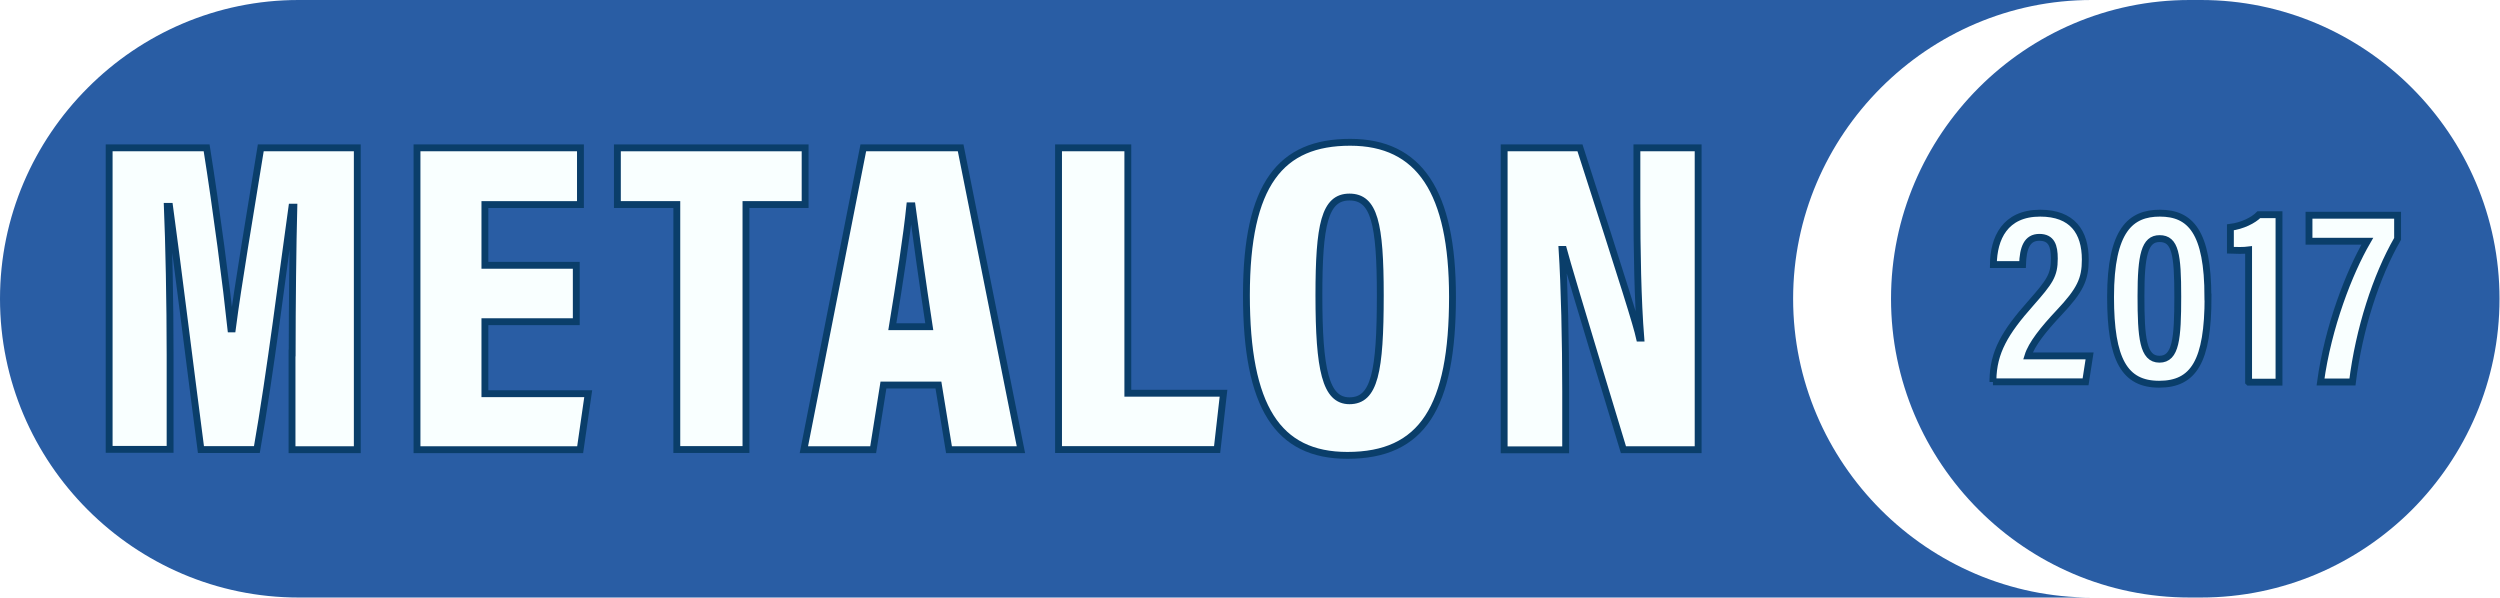
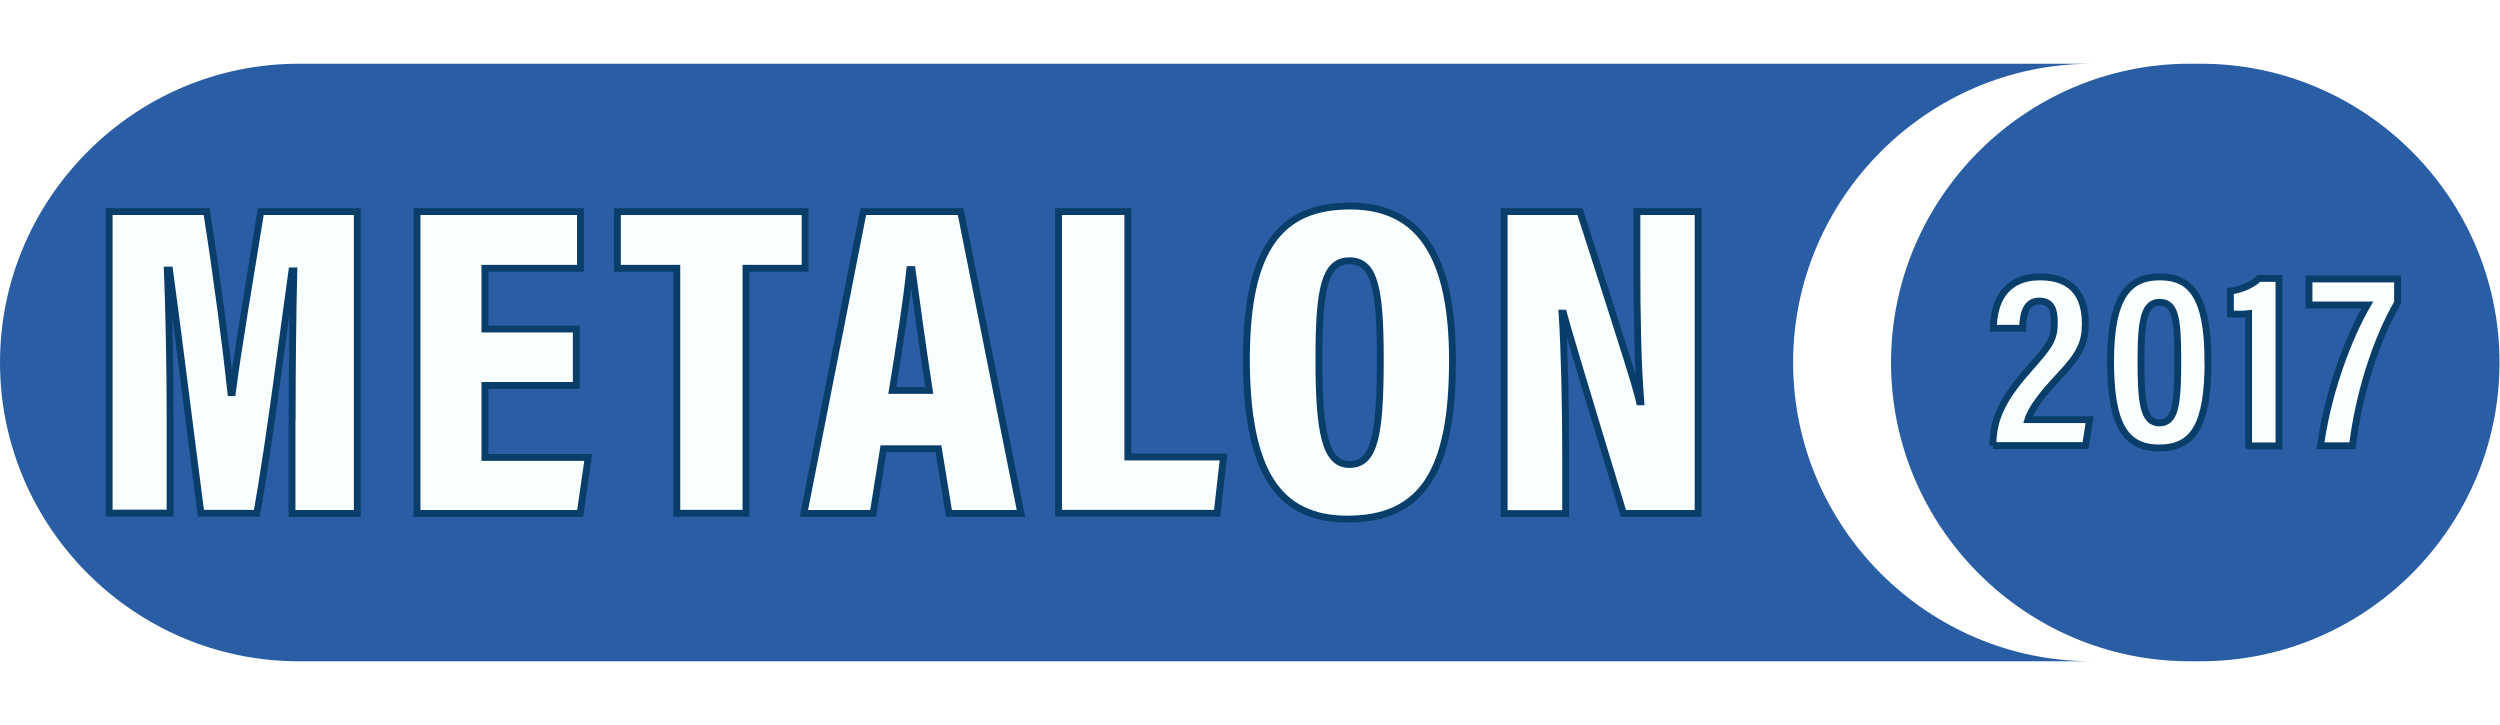
- <svg xmlns="http://www.w3.org/2000/svg" width="364" height="87" viewBox="0 0 364 87" fill="none">
+ <svg xmlns="http://www.w3.org/2000/svg" width="300" height="87" viewBox="0 0 364 87" fill="none">
  <path d="M304.548 87H43.469C19.571 87 0 67.435 0 43.5C0 31.543 4.893 20.678 12.778 12.787C20.643 4.896 31.52 0 43.469 0H304.548C292.599 0 281.742 4.896 273.857 12.787C265.972 20.678 261.079 31.543 261.079 43.5C261.079 67.435 280.65 87 304.548 87Z" fill="#295DA4" />
  <path d="M363.93 43.5C363.93 55.478 359.037 66.343 351.172 74.233C343.287 82.104 332.409 87 320.46 87H318.802C294.884 87 275.333 67.435 275.333 43.5C275.333 31.543 280.226 20.678 288.091 12.787C295.976 4.896 306.853 0 318.802 0H320.46C344.379 0 363.93 19.585 363.93 43.5Z" fill="#295DA4" />
  <path d="M42.539 51.391C42.539 44.572 42.64 35.468 42.782 30.167H42.499C41.205 39.332 39.385 54.183 37.404 65.453H29.256C27.719 53.718 25.9 38.928 24.687 30.046H24.363C24.585 35.205 24.767 44.087 24.767 51.694V65.432H15.892V21.528H30.085C31.541 30.693 32.976 41.72 33.623 47.891H33.825C34.674 41.355 36.312 31.806 37.97 21.528H52.022V65.473H42.519V51.391H42.539Z" fill="#F9FFFF" stroke="#0A3E6A" stroke-miterlimit="10" />
  <path d="M83.906 46.839H70.602V57.319H85.645L84.472 65.473H60.716V21.528H84.513V29.782H70.602V38.624H83.906V46.839Z" fill="#F9FFFF" stroke="#0A3E6A" stroke-miterlimit="10" />
  <path d="M98.544 29.782H89.891V21.528H117.226V29.782H108.613V65.453H98.544V29.782Z" fill="#F9FFFF" stroke="#0A3E6A" stroke-miterlimit="10" />
  <path d="M128.629 56.065L127.133 65.473H117.044L125.697 21.528H139.87L148.645 65.473H138.172L136.635 56.065H128.629ZM135.301 47.567C134.31 41.153 133.34 34.011 132.794 29.965H132.47C132.046 34.173 130.974 41.153 129.923 47.567H135.301Z" fill="#F9FFFF" stroke="#0A3E6A" stroke-miterlimit="10" />
  <path d="M154.124 21.528H164.213V57.258H178.143L177.213 65.453H154.124V21.528Z" fill="#F9FFFF" stroke="#0A3E6A" stroke-miterlimit="10" />
  <path d="M211.483 43.217C211.483 59.322 207.096 66.302 196.178 66.302C186.008 66.302 181.479 59.221 181.479 42.994C181.479 26.768 186.494 20.718 196.583 20.718C206.672 20.718 211.483 27.921 211.483 43.217ZM192.033 42.994C192.033 53.839 193.004 58.351 196.481 58.351C200.141 58.351 200.97 54.142 200.97 42.994C200.97 32.554 200.101 28.69 196.481 28.69C192.862 28.69 192.033 32.757 192.033 42.994Z" fill="#F9FFFF" stroke="#0A3E6A" stroke-miterlimit="10" />
  <path d="M219.005 65.453V21.528H230.044C236.716 42.246 238.273 47.223 238.718 49.226H238.9C238.455 43.703 238.333 36.459 238.333 29.6V21.528H247.25V65.473H236.372C229.437 42.63 228.143 38.199 227.638 36.318H227.436C227.78 41.598 227.961 49.752 227.961 56.935V65.493H219.005V65.453Z" fill="#F9FFFF" stroke="#0A3E6A" stroke-miterlimit="10" />
  <path d="M290.173 55.619V55.376C290.213 51.249 291.972 48.336 295.652 44.188C298.462 40.991 299.109 40.101 299.109 37.653C299.109 35.832 298.725 34.557 296.926 34.557C295.126 34.557 294.56 36.095 294.479 38.523H290.234C290.274 34.699 291.912 31.037 297.047 31.037C301.738 31.037 303.618 33.768 303.618 37.794C303.618 40.667 302.89 42.245 299.777 45.543C297.512 47.951 295.794 50.116 295.268 51.816H304.245L303.658 55.599H290.173V55.619Z" fill="#F9FFFF" stroke="#0A3E6A" stroke-miterlimit="10" />
  <path d="M321.491 43.257C321.491 52.605 319.408 55.943 314.374 55.943C309.34 55.943 307.298 52.402 307.298 43.257C307.298 33.424 310.27 31.037 314.475 31.037C318.923 31.037 321.471 33.748 321.471 43.257H321.491ZM311.726 43.095C311.726 49.165 312.009 52.301 314.415 52.301C316.821 52.301 317.083 49.286 317.083 43.176C317.083 37.066 316.74 34.739 314.435 34.739C312.271 34.739 311.726 37.127 311.726 43.115V43.095Z" fill="#F9FFFF" stroke="#0A3E6A" stroke-miterlimit="10" />
  <path d="M327.395 55.619V36.398C326.808 36.479 325.454 36.479 324.746 36.439V33.1C326.485 32.878 328.102 32.069 328.891 31.259H331.823V55.639H327.415L327.395 55.619Z" fill="#F9FFFF" stroke="#0A3E6A" stroke-miterlimit="10" />
  <path d="M349.089 31.34V34.78C345.955 40.202 343.468 47.951 342.518 55.619H337.868C338.96 47.607 342.033 39.676 344.681 35.124H336.19V31.34H349.089Z" fill="#F9FFFF" stroke="#0A3E6A" stroke-miterlimit="10" />
</svg>
